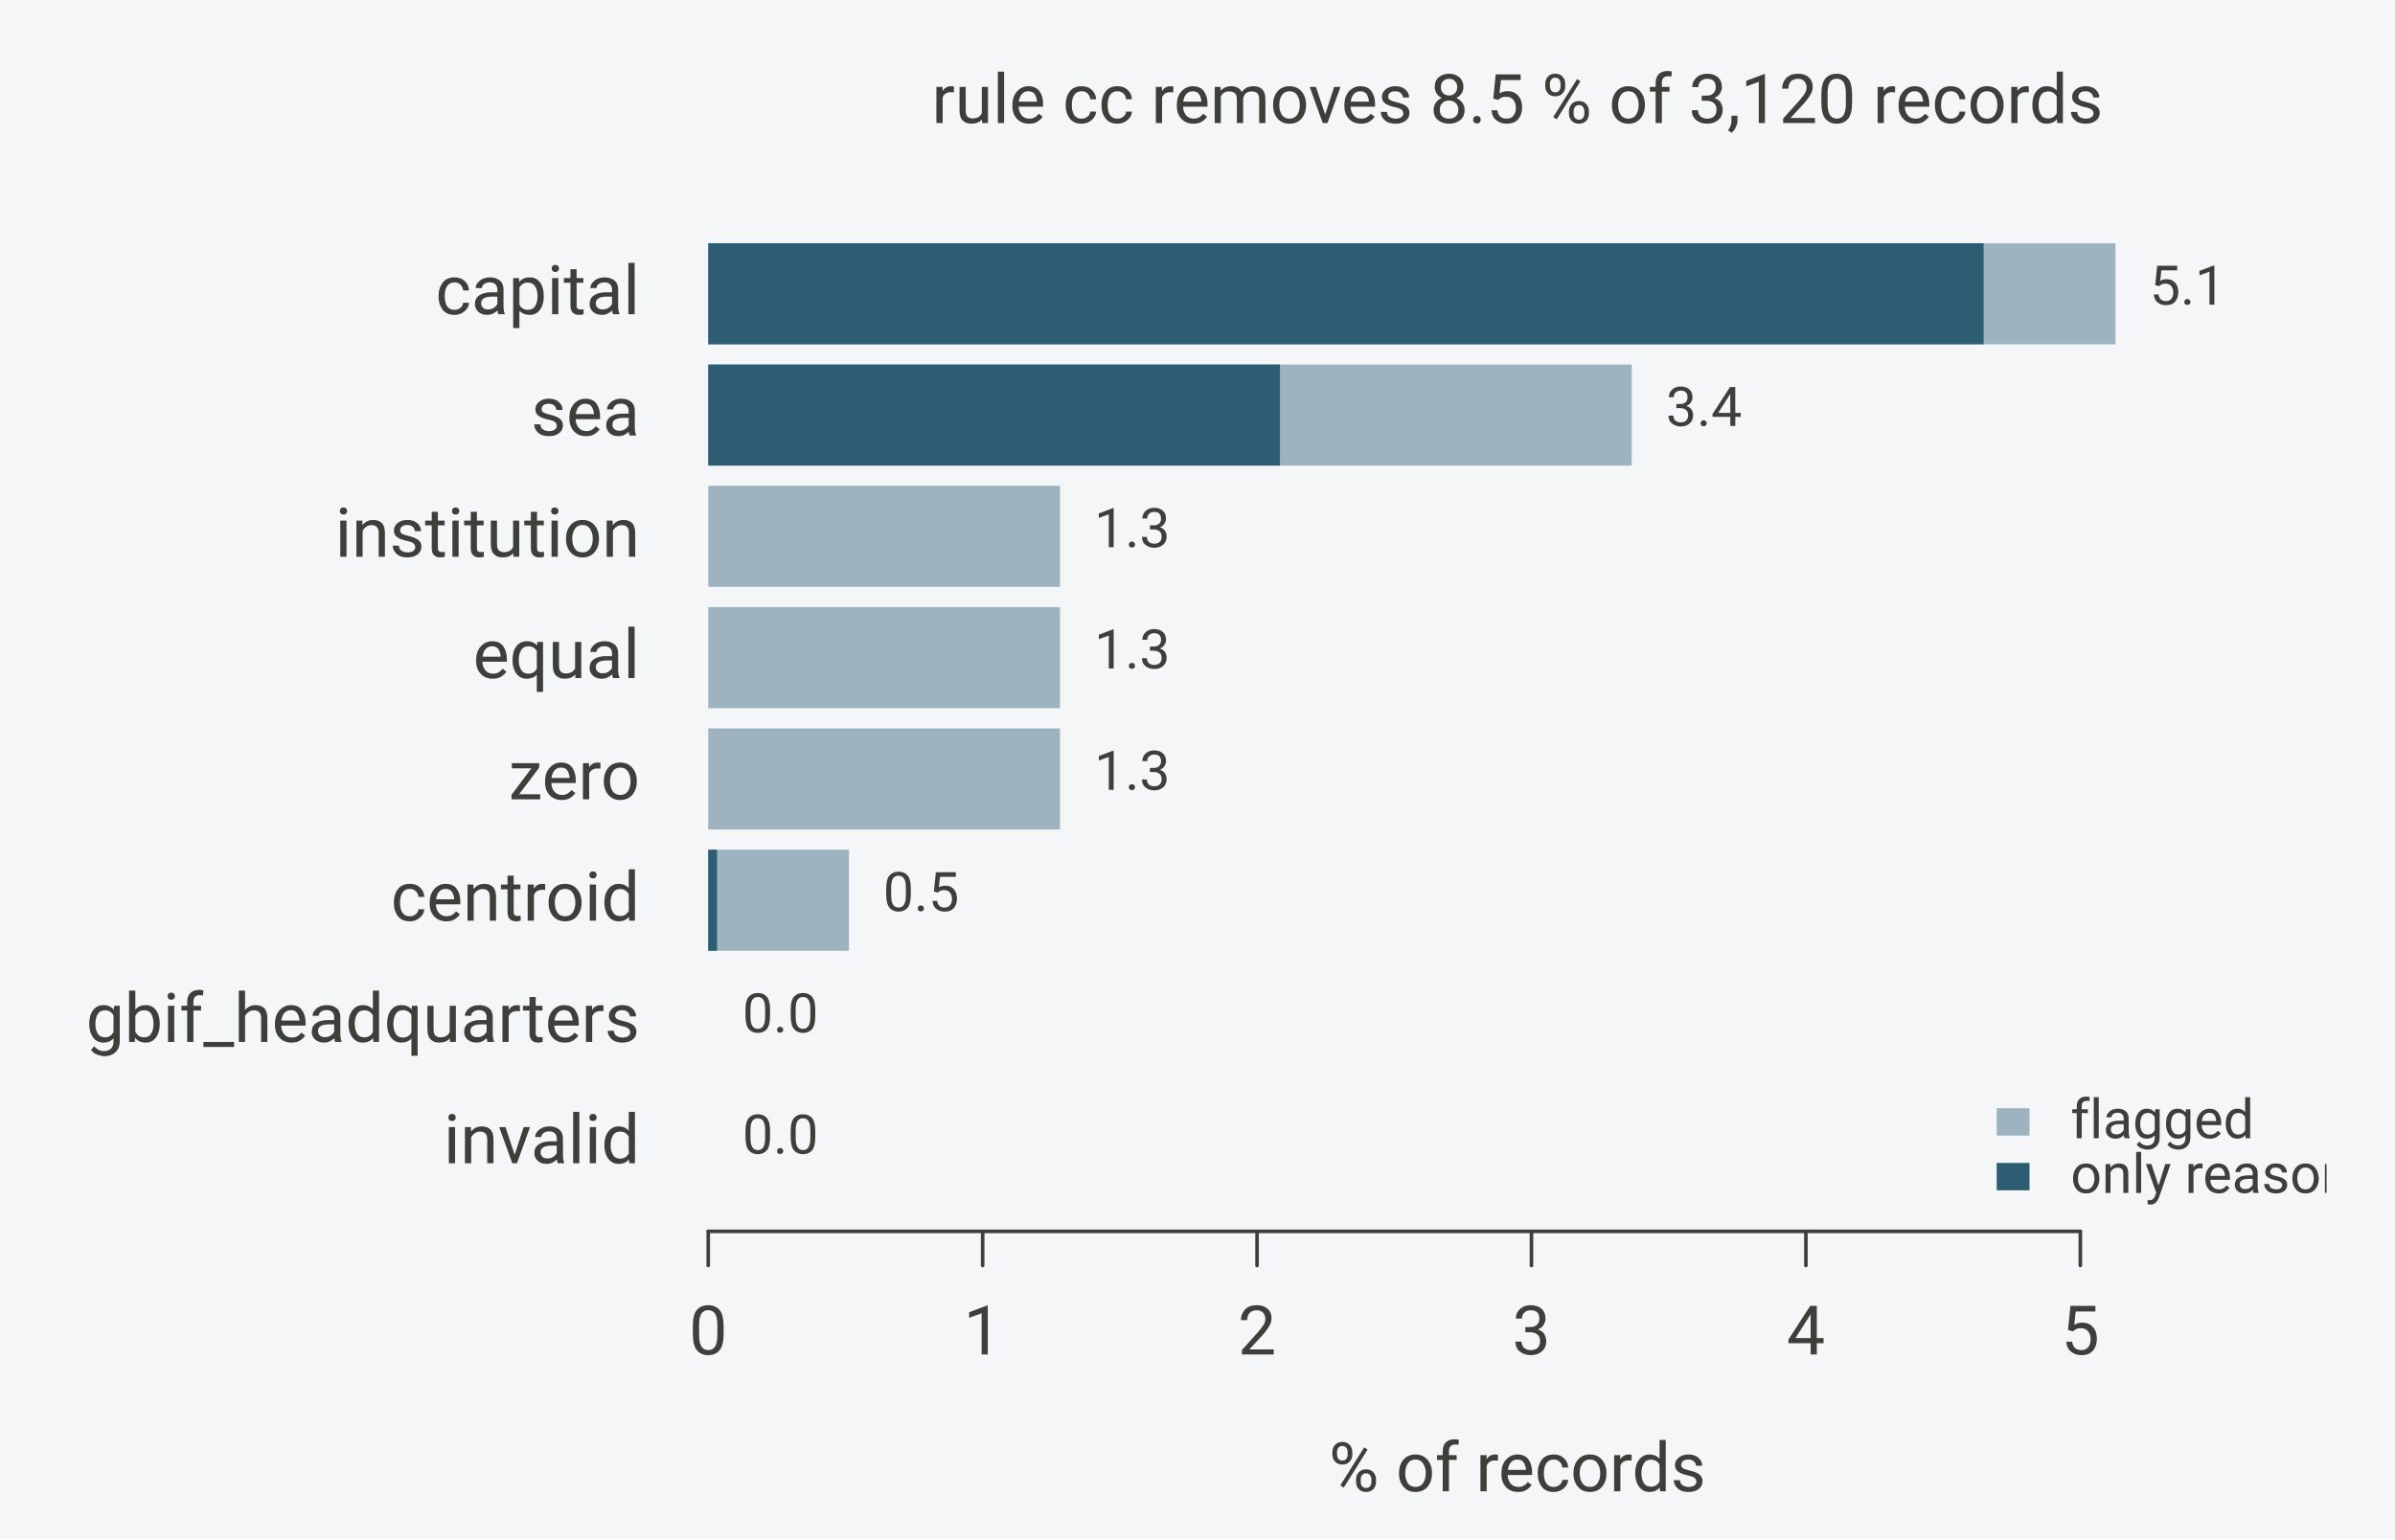
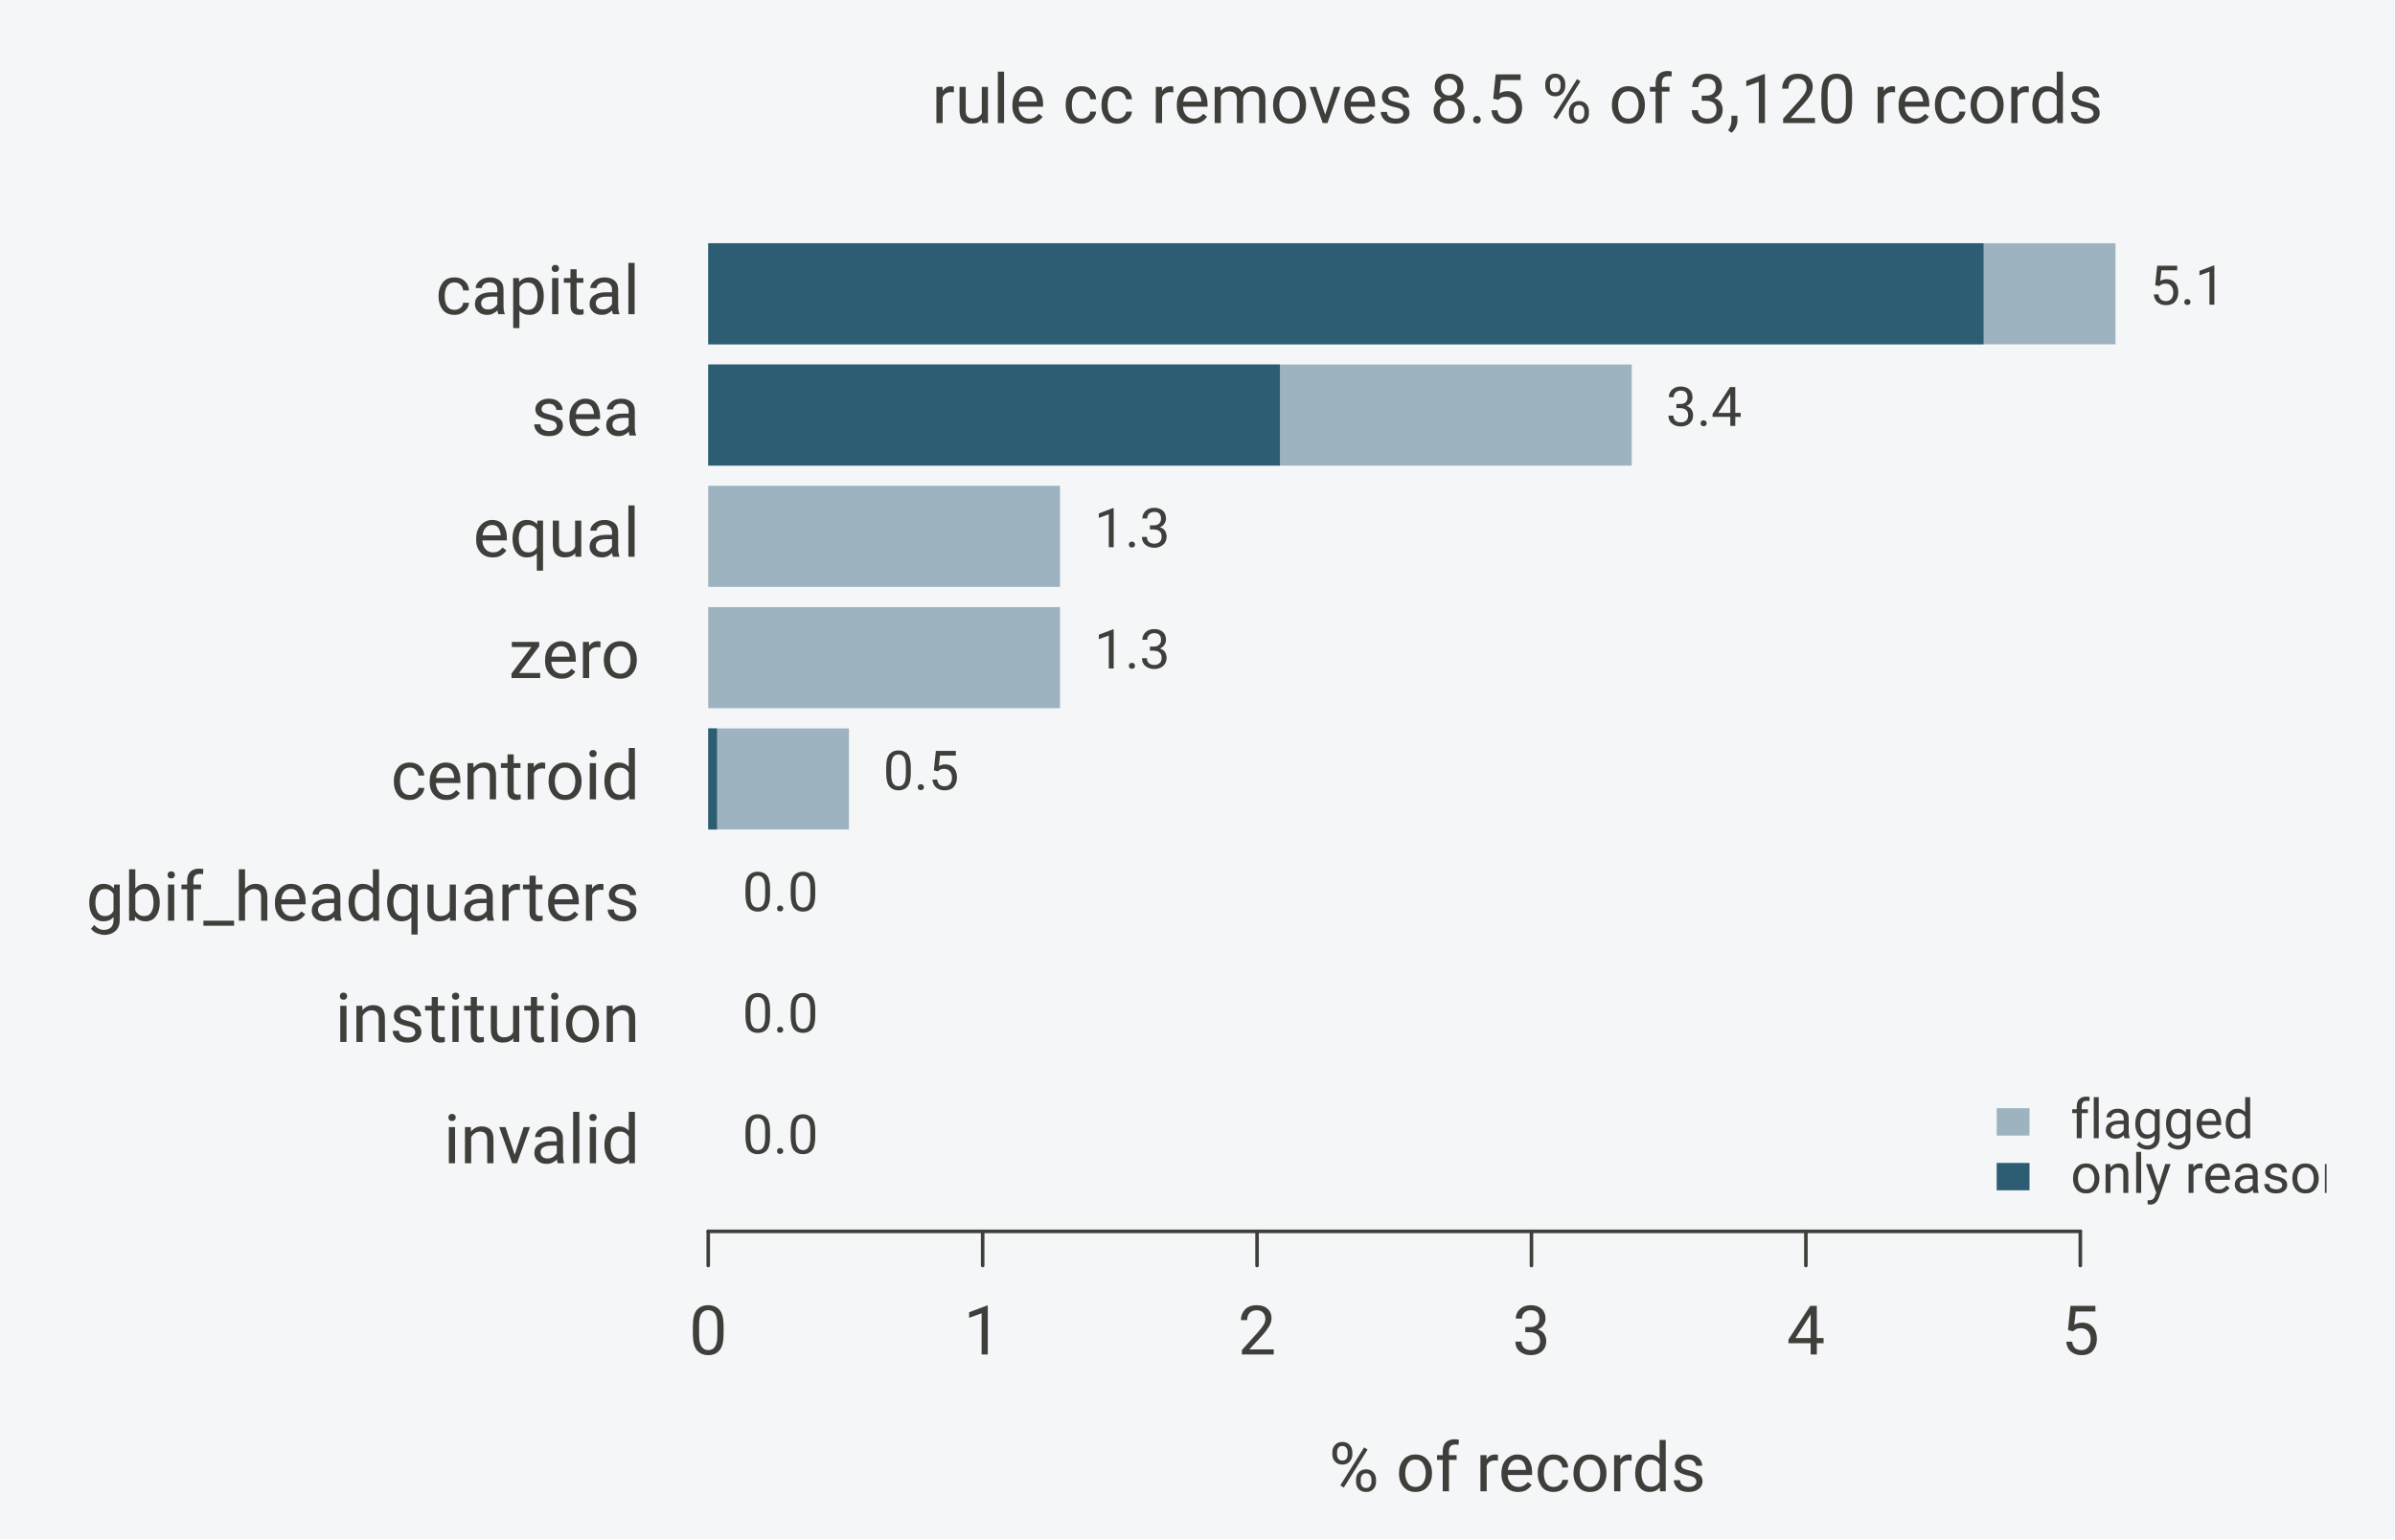
<svg xmlns="http://www.w3.org/2000/svg" width="504.00pt" height="324.00pt" viewBox="0 0 504.00 324.00">
  <g class="svglite">
    <defs>
      <style type="text/css">
    /* theme-aware-processed */
    .svglite line, .svglite polyline, .svglite polygon, .svglite path, .svglite circle {
      fill: none;
      stroke: #3E3F3A;
      stroke-linecap: round;
      stroke-linejoin: round;
      stroke-miterlimit: 10.00;
    }
    .svglite &gt; g &gt; rect {
      fill: none;
      stroke: #3E3F3A;
      stroke-linecap: round;
      stroke-linejoin: round;
      stroke-miterlimit: 10.00;
    }
    .svglite text {
      white-space: pre;
      fill: #3E3F3A;
    }
    .svglite g.glyphgroup path {
      fill: inherit;
      stroke: none;
    }
  </style>
    </defs>
    <rect width="100%" height="100%" style="stroke: none; fill: #F5F6F8;" />
    <defs>
      <clipPath id="cpMC4wMHw1MDQuMDB8MC4wMHwzMjQuMDA=">
        <rect x="0.00" y="0.00" width="504.00" height="324.00" />
      </clipPath>
    </defs>
    <g clip-path="url(#cpMC4wMHw1MDQuMDB8MC4wMHwzMjQuMDA=)">
      <rect x="149.04" y="229.92" width="0.00" height="21.28" style="stroke-width: 0.75; stroke: none; fill: #9DB4C0;" />
      <rect x="149.04" y="204.39" width="0.00" height="21.28" style="stroke-width: 0.75; stroke: none; fill: #9DB4C0;" />
-       <rect x="149.04" y="178.86" width="29.61" height="21.28" style="stroke-width: 0.75; stroke: none; fill: #9DB4C0;" />
-       <rect x="149.04" y="153.33" width="74.03" height="21.28" style="stroke-width: 0.75; stroke: none; fill: #9DB4C0;" />
+       <rect x="149.04" y="178.86" width="0.00" height="21.28" style="stroke-width: 0.75; stroke: none; fill: #9DB4C0;" />
+       <rect x="149.04" y="153.33" width="29.61" height="21.28" style="stroke-width: 0.75; stroke: none; fill: #9DB4C0;" />
      <rect x="149.04" y="127.80" width="74.03" height="21.28" style="stroke-width: 0.75; stroke: none; fill: #9DB4C0;" />
      <rect x="149.04" y="102.26" width="74.03" height="21.28" style="stroke-width: 0.75; stroke: none; fill: #9DB4C0;" />
      <rect x="149.04" y="76.73" width="194.34" height="21.28" style="stroke-width: 0.75; stroke: none; fill: #9DB4C0;" />
      <rect x="149.04" y="51.20" width="296.14" height="21.28" style="stroke-width: 0.75; stroke: none; fill: #9DB4C0;" />
      <text x="134.64" y="244.86" text-anchor="end" style="font-size: 1.2em; font-family: &quot;Roboto&quot;, -apple-system, BlinkMacSystemFont, &quot;Segoe UI&quot;, system-ui, sans-serif;">invalid</text>
-       <text x="134.64" y="219.33" text-anchor="end" style="font-size: 1.2em; font-family: &quot;Roboto&quot;, -apple-system, BlinkMacSystemFont, &quot;Segoe UI&quot;, system-ui, sans-serif;">gbif_headquarters</text>
-       <text x="134.64" y="193.80" text-anchor="end" style="font-size: 1.2em; font-family: &quot;Roboto&quot;, -apple-system, BlinkMacSystemFont, &quot;Segoe UI&quot;, system-ui, sans-serif;">centroid</text>
-       <text x="134.64" y="168.26" text-anchor="end" style="font-size: 1.2em; font-family: &quot;Roboto&quot;, -apple-system, BlinkMacSystemFont, &quot;Segoe UI&quot;, system-ui, sans-serif;">zero</text>
-       <text x="134.64" y="142.73" text-anchor="end" style="font-size: 1.2em; font-family: &quot;Roboto&quot;, -apple-system, BlinkMacSystemFont, &quot;Segoe UI&quot;, system-ui, sans-serif;">equal</text>
-       <text x="134.64" y="117.20" text-anchor="end" style="font-size: 1.2em; font-family: &quot;Roboto&quot;, -apple-system, BlinkMacSystemFont, &quot;Segoe UI&quot;, system-ui, sans-serif;">institution</text>
+       <text x="134.64" y="219.33" text-anchor="end" style="font-size: 1.2em; font-family: &quot;Roboto&quot;, -apple-system, BlinkMacSystemFont, &quot;Segoe UI&quot;, system-ui, sans-serif;">institution</text>
+       <text x="134.64" y="193.80" text-anchor="end" style="font-size: 1.2em; font-family: &quot;Roboto&quot;, -apple-system, BlinkMacSystemFont, &quot;Segoe UI&quot;, system-ui, sans-serif;">gbif_headquarters</text>
+       <text x="134.64" y="168.26" text-anchor="end" style="font-size: 1.2em; font-family: &quot;Roboto&quot;, -apple-system, BlinkMacSystemFont, &quot;Segoe UI&quot;, system-ui, sans-serif;">centroid</text>
+       <text x="134.64" y="142.73" text-anchor="end" style="font-size: 1.2em; font-family: &quot;Roboto&quot;, -apple-system, BlinkMacSystemFont, &quot;Segoe UI&quot;, system-ui, sans-serif;">zero</text>
+       <text x="134.64" y="117.20" text-anchor="end" style="font-size: 1.2em; font-family: &quot;Roboto&quot;, -apple-system, BlinkMacSystemFont, &quot;Segoe UI&quot;, system-ui, sans-serif;">equal</text>
      <text x="134.64" y="91.67" text-anchor="end" style="font-size: 1.2em; font-family: &quot;Roboto&quot;, -apple-system, BlinkMacSystemFont, &quot;Segoe UI&quot;, system-ui, sans-serif;">sea</text>
      <text x="134.64" y="66.14" text-anchor="end" style="font-size: 1.2em; font-family: &quot;Roboto&quot;, -apple-system, BlinkMacSystemFont, &quot;Segoe UI&quot;, system-ui, sans-serif;">capital</text>
      <text x="319.32" y="313.92" text-anchor="middle" style="font-size: 1.2em; font-family: &quot;Roboto&quot;, -apple-system, BlinkMacSystemFont, &quot;Segoe UI&quot;, system-ui, sans-serif;">% of records</text>
      <line x1="149.04" y1="259.20" x2="437.78" y2="259.20" style="stroke-width: 0.75;" />
      <line x1="149.04" y1="259.20" x2="149.04" y2="266.40" style="stroke-width: 0.75;" />
      <line x1="206.79" y1="259.20" x2="206.79" y2="266.40" style="stroke-width: 0.75;" />
      <line x1="264.53" y1="259.20" x2="264.53" y2="266.40" style="stroke-width: 0.75;" />
      <line x1="322.28" y1="259.20" x2="322.28" y2="266.40" style="stroke-width: 0.75;" />
      <line x1="380.03" y1="259.20" x2="380.03" y2="266.40" style="stroke-width: 0.75;" />
      <line x1="437.78" y1="259.20" x2="437.78" y2="266.40" style="stroke-width: 0.75;" />
      <text x="149.04" y="285.12" text-anchor="middle" style="font-size: 1.2em; font-family: &quot;Roboto&quot;, -apple-system, BlinkMacSystemFont, &quot;Segoe UI&quot;, system-ui, sans-serif;">0</text>
      <text x="206.79" y="285.12" text-anchor="middle" style="font-size: 1.2em; font-family: &quot;Roboto&quot;, -apple-system, BlinkMacSystemFont, &quot;Segoe UI&quot;, system-ui, sans-serif;">1</text>
      <text x="264.53" y="285.12" text-anchor="middle" style="font-size: 1.2em; font-family: &quot;Roboto&quot;, -apple-system, BlinkMacSystemFont, &quot;Segoe UI&quot;, system-ui, sans-serif;">2</text>
      <text x="322.28" y="285.12" text-anchor="middle" style="font-size: 1.2em; font-family: &quot;Roboto&quot;, -apple-system, BlinkMacSystemFont, &quot;Segoe UI&quot;, system-ui, sans-serif;">3</text>
      <text x="380.03" y="285.12" text-anchor="middle" style="font-size: 1.2em; font-family: &quot;Roboto&quot;, -apple-system, BlinkMacSystemFont, &quot;Segoe UI&quot;, system-ui, sans-serif;">4</text>
      <text x="437.78" y="285.12" text-anchor="middle" style="font-size: 1.2em; font-family: &quot;Roboto&quot;, -apple-system, BlinkMacSystemFont, &quot;Segoe UI&quot;, system-ui, sans-serif;">5</text>
      <rect x="149.04" y="229.92" width="0.00" height="21.28" style="stroke-width: 0.75; stroke: none; fill: #2C5D73;" />
      <rect x="149.04" y="204.39" width="0.00" height="21.28" style="stroke-width: 0.75; stroke: none; fill: #2C5D73;" />
-       <rect x="149.04" y="178.86" width="1.85" height="21.28" style="stroke-width: 0.75; stroke: none; fill: #2C5D73;" />
-       <rect x="149.04" y="153.33" width="0.00" height="21.28" style="stroke-width: 0.75; stroke: none; fill: #2C5D73;" />
+       <rect x="149.04" y="178.86" width="0.00" height="21.28" style="stroke-width: 0.75; stroke: none; fill: #2C5D73;" />
+       <rect x="149.04" y="153.33" width="1.85" height="21.28" style="stroke-width: 0.75; stroke: none; fill: #2C5D73;" />
      <rect x="149.04" y="127.80" width="0.00" height="21.28" style="stroke-width: 0.75; stroke: none; fill: #2C5D73;" />
      <rect x="149.04" y="102.26" width="0.00" height="21.28" style="stroke-width: 0.75; stroke: none; fill: #2C5D73;" />
      <rect x="149.04" y="76.73" width="120.31" height="21.28" style="stroke-width: 0.75; stroke: none; fill: #2C5D73;" />
      <rect x="149.04" y="51.20" width="268.38" height="21.28" style="stroke-width: 0.75; stroke: none; fill: #2C5D73;" />
      <text x="156.24" y="242.85" style="font-size: 0.96em; font-family: &quot;Roboto&quot;, -apple-system, BlinkMacSystemFont, &quot;Segoe UI&quot;, system-ui, sans-serif;">0.0</text>
      <text x="156.24" y="217.32" style="font-size: 0.96em; font-family: &quot;Roboto&quot;, -apple-system, BlinkMacSystemFont, &quot;Segoe UI&quot;, system-ui, sans-serif;">0.0</text>
-       <text x="185.85" y="191.79" style="font-size: 0.96em; font-family: &quot;Roboto&quot;, -apple-system, BlinkMacSystemFont, &quot;Segoe UI&quot;, system-ui, sans-serif;">0.5</text>
-       <text x="230.27" y="166.26" style="font-size: 0.96em; font-family: &quot;Roboto&quot;, -apple-system, BlinkMacSystemFont, &quot;Segoe UI&quot;, system-ui, sans-serif;">1.3</text>
+       <text x="156.24" y="191.79" style="font-size: 0.96em; font-family: &quot;Roboto&quot;, -apple-system, BlinkMacSystemFont, &quot;Segoe UI&quot;, system-ui, sans-serif;">0.0</text>
+       <text x="185.85" y="166.26" style="font-size: 0.96em; font-family: &quot;Roboto&quot;, -apple-system, BlinkMacSystemFont, &quot;Segoe UI&quot;, system-ui, sans-serif;">0.5</text>
      <text x="230.27" y="140.72" style="font-size: 0.96em; font-family: &quot;Roboto&quot;, -apple-system, BlinkMacSystemFont, &quot;Segoe UI&quot;, system-ui, sans-serif;">1.3</text>
      <text x="230.27" y="115.19" style="font-size: 0.96em; font-family: &quot;Roboto&quot;, -apple-system, BlinkMacSystemFont, &quot;Segoe UI&quot;, system-ui, sans-serif;">1.3</text>
      <text x="350.58" y="89.66" style="font-size: 0.96em; font-family: &quot;Roboto&quot;, -apple-system, BlinkMacSystemFont, &quot;Segoe UI&quot;, system-ui, sans-serif;">3.4</text>
      <text x="452.38" y="64.13" style="font-size: 0.96em; font-family: &quot;Roboto&quot;, -apple-system, BlinkMacSystemFont, &quot;Segoe UI&quot;, system-ui, sans-serif;">5.1</text>
      <text x="319.32" y="25.90" text-anchor="middle" style="font-size: 1.2em; font-family: &quot;Roboto&quot;, -apple-system, BlinkMacSystemFont, &quot;Segoe UI&quot;, system-ui, sans-serif;">rule cc removes 8.5 % of 3,120 records</text>
    </g>
    <defs>
      <clipPath id="cpMTQ5LjA0fDQ4OS42MHw0My4yMHwyNTkuMjA=">
        <rect x="149.04" y="43.20" width="340.56" height="216.00" />
      </clipPath>
    </defs>
    <g clip-path="url(#cpMTQ5LjA0fDQ4OS42MHw0My4yMHwyNTkuMjA=)">
      <rect x="420.18" y="233.28" width="6.91" height="5.76" style="stroke-width: 0.75; stroke: none; fill: #9DB4C0;" />
      <rect x="420.18" y="244.80" width="6.91" height="5.76" style="stroke-width: 0.75; stroke: none; fill: #2C5D73;" />
      <text x="435.73" y="239.59" style="font-size: 0.96em; font-family: &quot;Roboto&quot;, -apple-system, BlinkMacSystemFont, &quot;Segoe UI&quot;, system-ui, sans-serif;">flagged</text>
      <text x="435.73" y="251.11" style="font-size: 0.96em; font-family: &quot;Roboto&quot;, -apple-system, BlinkMacSystemFont, &quot;Segoe UI&quot;, system-ui, sans-serif;">only reason</text>
    </g>
  </g>
</svg>
